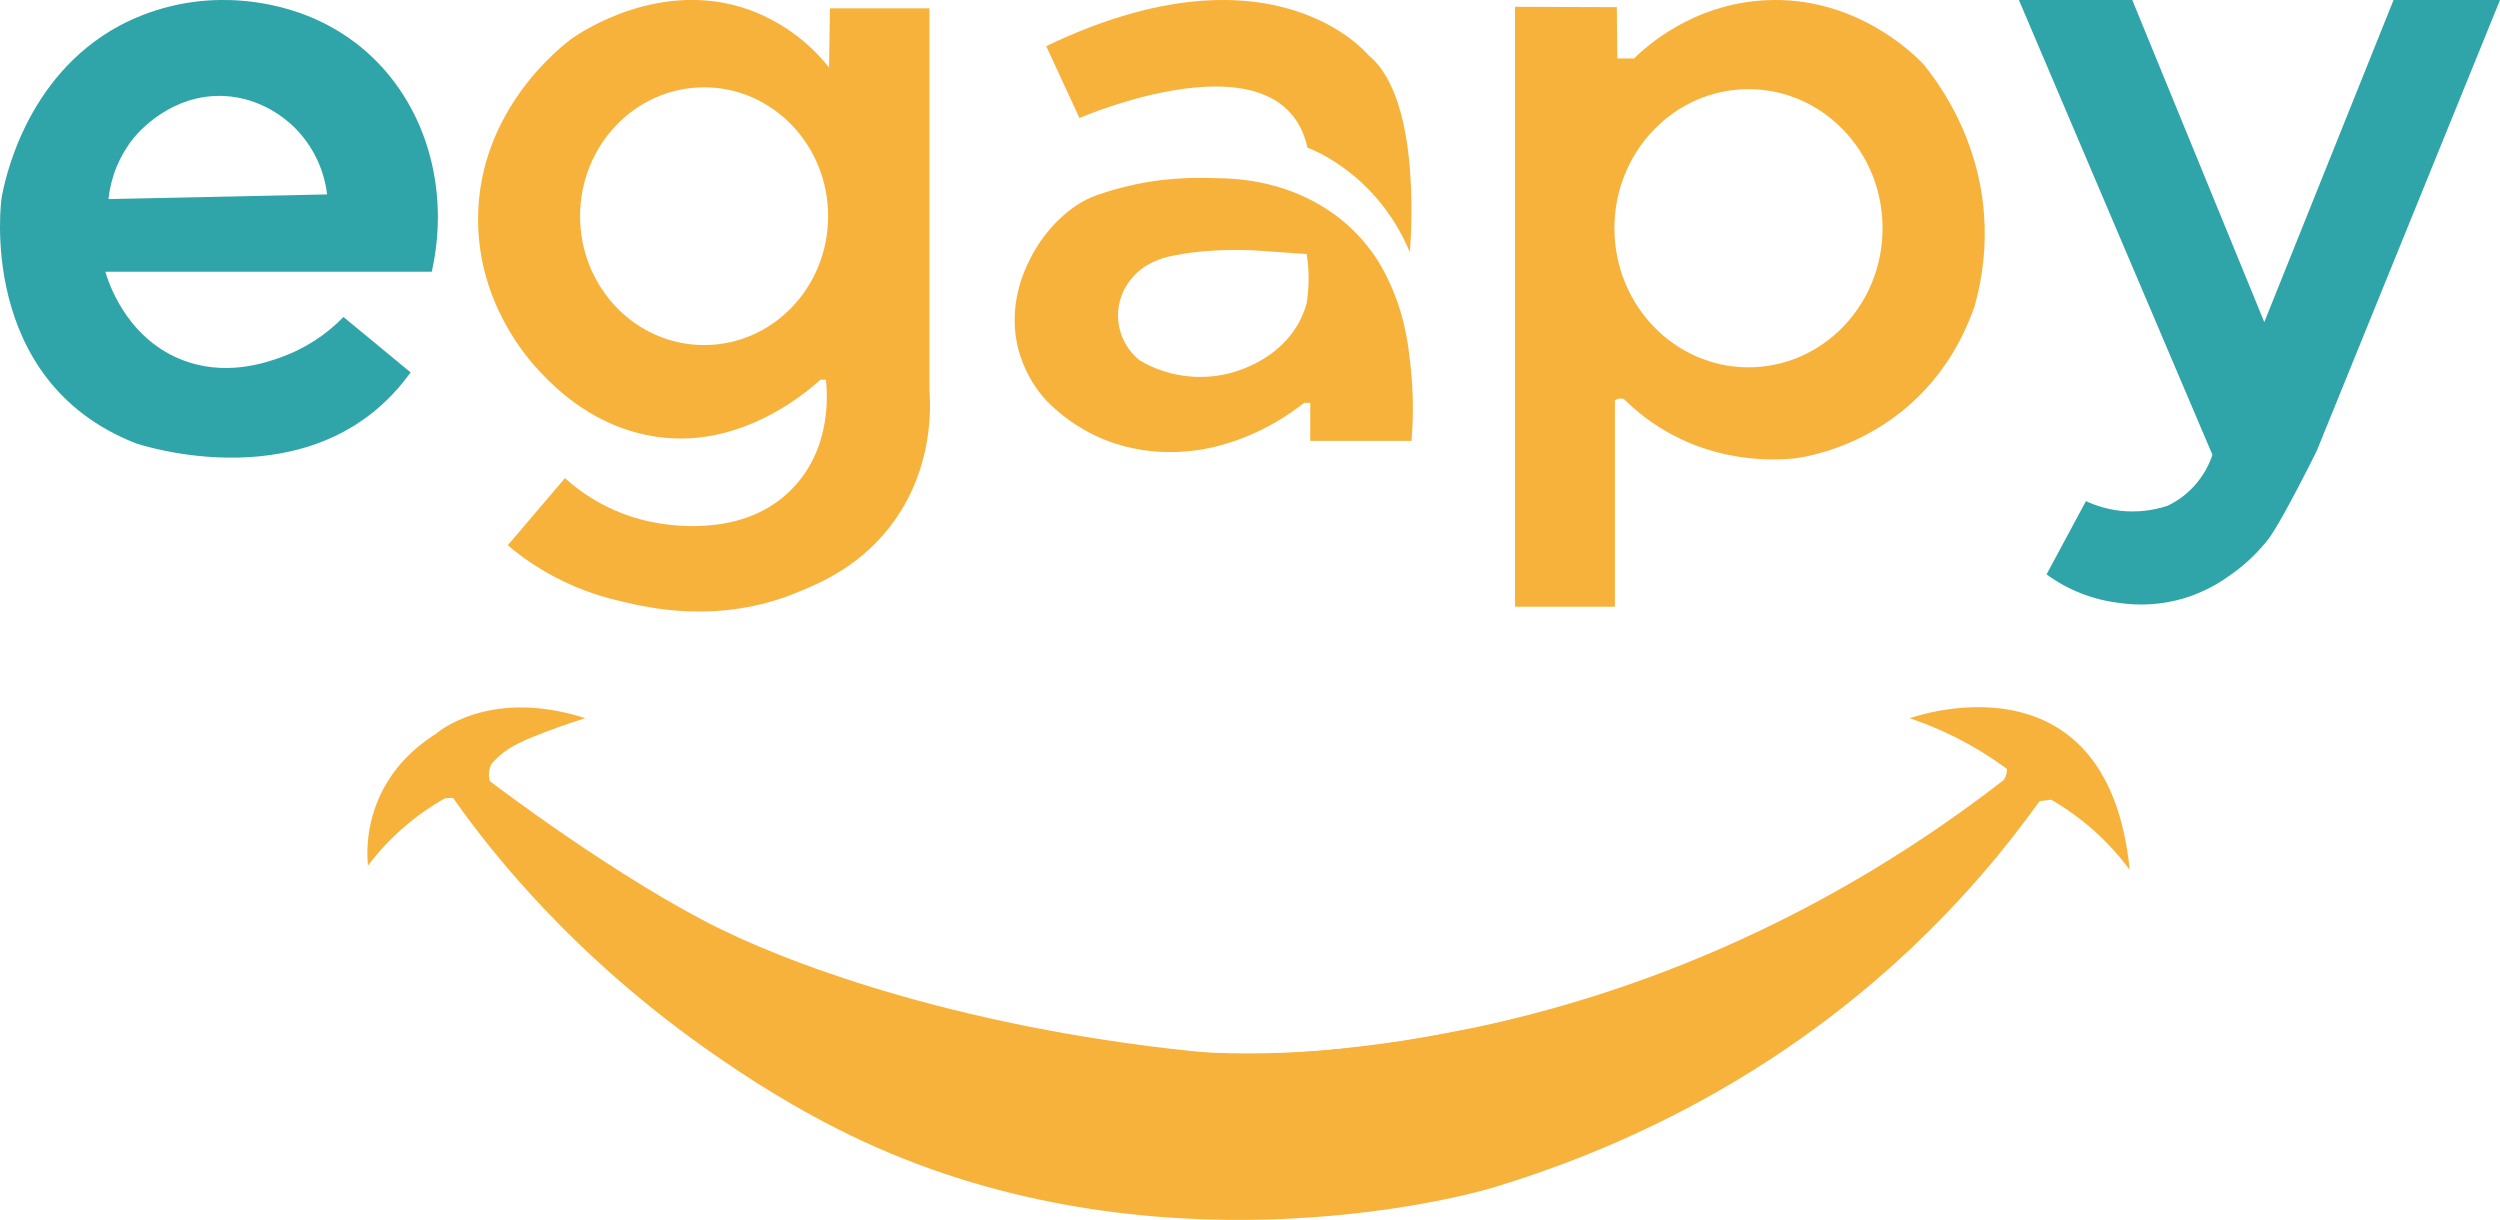
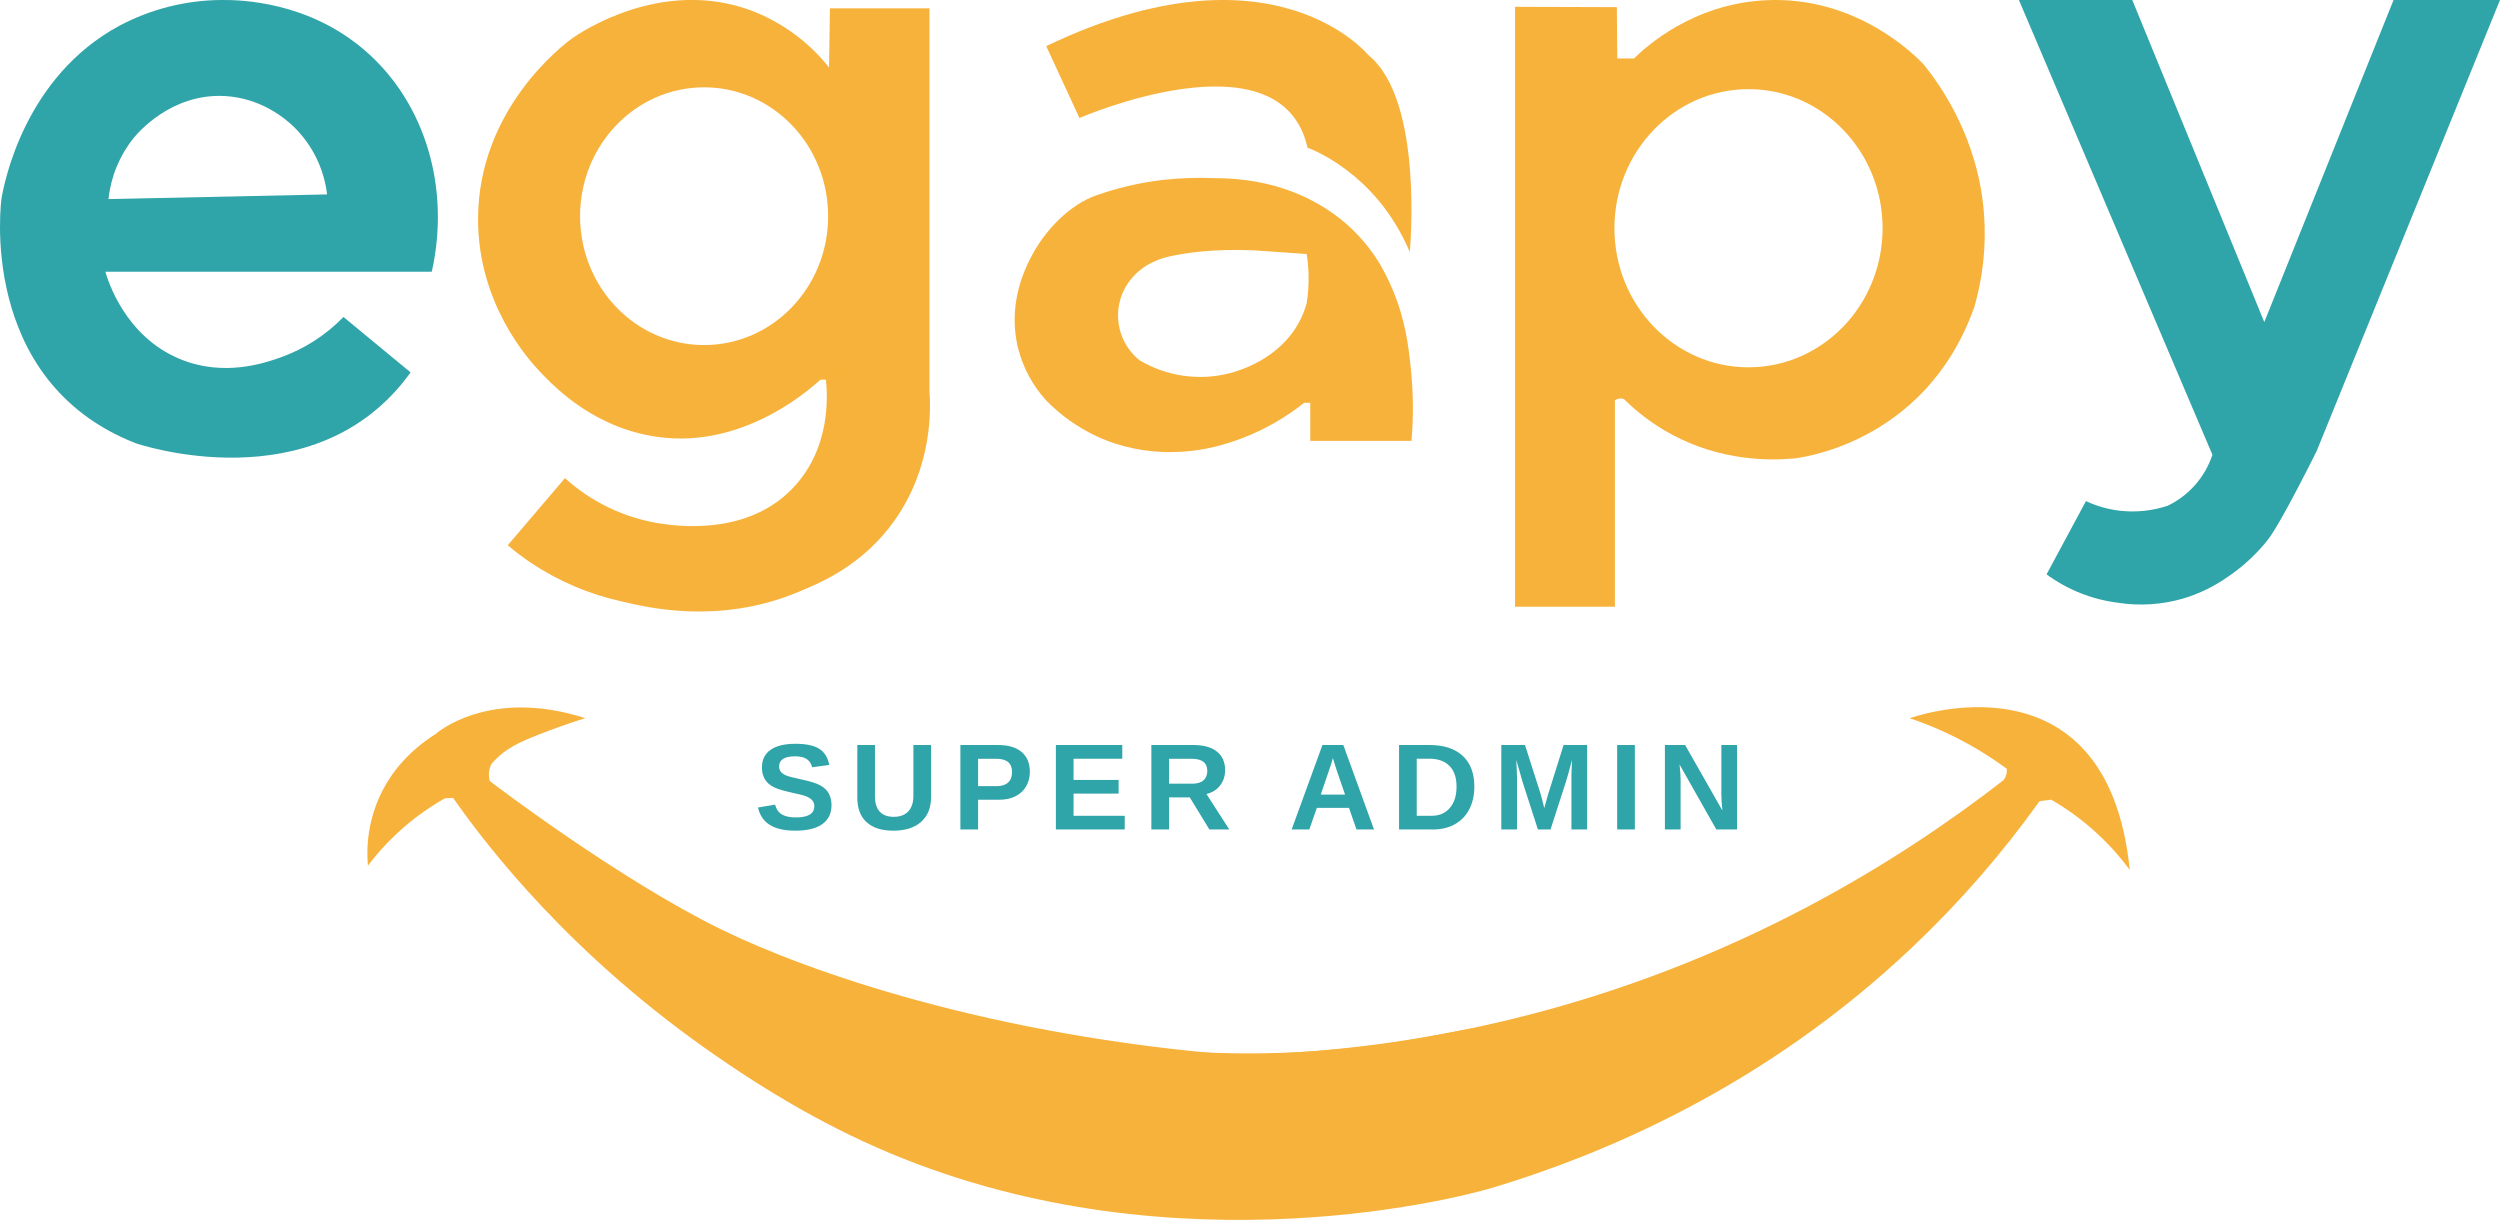
<svg xmlns="http://www.w3.org/2000/svg" viewBox="0 0 1100.1 536.81">
  <defs>
    <style>.cls-1{fill:#2fa4a9;}.cls-2{fill:#f7b23b;}.cls-3{fill:#f7b239;}</style>
  </defs>
  <g id="Layer_2" data-name="Layer 2">
    <g id="Layer_6" data-name="Layer 6">
      <path class="cls-1" d="M160.92,22.51C135.86.67,106.14-.09,97.38,0A96.88,96.88,0,0,0,52.59,11.3C10.87,33.76,1.92,80.19.67,87.26c0,0-11.33,80.25,59.09,107.8,0,0,79,27.21,120.92-31.19l-29.54-24.39a72.34,72.34,0,0,1-27.83,17.86c-6.73,2.36-24.73,8.66-44.07.67-24.33-10-31.86-34.89-32.88-38.45H190C198.23,82.88,187.28,45.5,160.92,22.51ZM47.74,87.61a51.44,51.44,0,0,1,11-26.8C60.56,58.56,75.34,41,98.92,42.26c16.43.9,27.18,10.43,30.58,13.74a49.8,49.8,0,0,1,14.43,29.55Z" />
      <path class="cls-1" d="M996.38,141.74,1053.26,0h46.84l-80.61,198.31c-1.85,3.76-4.66,9.37-8.21,16.12-9.67,18.45-12.6,22.22-14.06,24a78.62,78.62,0,0,1-16.66,15.23,68,68,0,0,1-19.81,9.7,66.28,66.28,0,0,1-28.86,1.86,67.2,67.2,0,0,1-31.32-12.47l17.33-32.24a48.34,48.34,0,0,0,15,4.24,49.09,49.09,0,0,0,21-2.21,38.27,38.27,0,0,0,19.66-22.41L888.4,0h49.88Z" />
      <path class="cls-2" d="M409,171.79V3.68H365.2l-.39,26a80.14,80.14,0,0,0-35-25.33c-38.88-13.95-73.94,9.66-78,12.49C247.6,19.92,210.57,48,210.37,96.13c-.15,37.43,22.08,62.05,27.48,67.7,6.31,6.6,24.57,25.71,54.32,28.77,40.5,4.15,71-27.58,71-27.58.68,4.72,3.72,29.19-12.69,48C330.2,236.42,297.28,231.4,290,230.29a80.81,80.81,0,0,1-41.39-19.9l-25.17,29.54a112,112,0,0,0,10.59,8,117.6,117.6,0,0,0,39.24,16.66c11.91,2.84,42.94,10.26,77.32-3.81,10.28-4.21,29.15-11.93,43.28-32.08C410.35,205.17,409.59,180.09,409,171.79Zm-99.17-19.95c-30.13,0-54.57-25.39-54.57-56.71s24.44-56.71,54.57-56.71,54.58,25.39,54.58,56.71S340,151.84,309.81,151.84Z" />
      <path class="cls-2" d="M460.38,20.3,475,51.93S563.8,13.3,575.36,65c0,0,30.11,10.34,45,45.93,0,0,6.39-66.92-18.25-86.69C602.12,24.25,560.15-27.58,460.38,20.3Z" />
      <path class="cls-2" d="M873.06,94.31c-2.48-33.31-18.94-56.5-26.6-66-3.83-4-29.65-30.22-69.55-28.2C744.75,1.74,724.19,20.66,719,25.74h-7.33l-.2-22.59L666.68,3V267h43.94V176.18a4.15,4.15,0,0,1,1.59-.73,4.22,4.22,0,0,1,2.4.16A91.07,91.07,0,0,0,735.28,191c22.07,12,43.54,11.66,53.9,10.77,0,0,57.86-5.2,79.62-66.74A116.19,116.19,0,0,0,873.06,94.31ZM769.41,161.63c-32.59,0-59-27.4-59-61.2s26.42-61.2,59-61.2,59,27.4,59,61.2S802,161.63,769.41,161.63Z" />
      <path class="cls-2" d="M365.94,159.25" />
      <path class="cls-3" d="M365.94,161.75c3.22,0,3.23-5,0-5s-3.22,5,0,5Z" />
      <path class="cls-2" d="M369.49,162" />
      <path class="cls-3" d="M369.49,164.53c3.22,0,3.22-5,0-5s-3.22,5,0,5Z" />
      <path class="cls-2" d="M369.3,162" />
      <path class="cls-3" d="M369.3,164.53c3.22,0,3.22-5,0-5s-3.22,5,0,5Z" />
      <path class="cls-2" d="M359.29,159.12" />
      <path class="cls-3" d="M359.29,161.62c3.22,0,3.23-5,0-5s-3.22,5,0,5Z" />
      <path class="cls-2" d="M363,158.62" />
      <path class="cls-3" d="M363,161.12c3.22,0,3.23-5,0-5s-3.22,5,0,5Z" />
      <path class="cls-2" d="M370.57,164.33" />
      <path class="cls-3" d="M370.57,166.83c3.22,0,3.23-5,0-5s-3.22,5,0,5Z" />
      <polygon class="cls-2" points="361.07 167.08 363.47 167.08 370.57 156.61 347.68 156.61 350.39 164.33 361.07 167.08" />
      <path class="cls-2" d="M840.34,316.05s86.94-31.72,96.83,66.75a113.1,113.1,0,0,0-34.56-30.9l-5.1.62A444.74,444.74,0,0,1,842,416.33C776.09,479,704.35,508.25,657.22,522.52c-17.93,5.43-150,38.87-277.7-20.42C349.7,488.26,325.78,472,316,465.23,251.19,420.77,214.29,372.13,200.72,353c-.58-.82-1.06-1.49-1.34-1.9-1,.09-2.08.14-3.12.16h-.41a110.55,110.55,0,0,0-33.94,29.65,60.54,60.54,0,0,1,6.58-33.37c4.44-8.46,11.64-17.22,23.24-24.57,0,0,23-20.7,65.82-6.95-7.42,2.32-14.42,4.82-21,7.42-8,3.16-13.72,5.79-19,11.28-.5.51-.9.95-1.16,1.25a9.94,9.94,0,0,0-1.2,3.86,10.92,10.92,0,0,0,0,2.18,10.25,10.25,0,0,0,.35,1.67l.86.69h0c.23.19,56.17,42.78,101.12,64.68C355.75,427.73,436,455.72,544,464.31a564,564,0,0,0,121.09-15.82c99.71-24.27,172.54-71,216.62-105.25a7.63,7.63,0,0,0,1.31-3.32,7.53,7.53,0,0,0,.06-1.61A153.23,153.23,0,0,0,867,327.9,155.37,155.37,0,0,0,840.34,316.05Z" />
      <path class="cls-2" d="M620.78,161.85c-1-9.7-2.33-21-8-34.49A100.93,100.93,0,0,0,607,115.81,75.32,75.32,0,0,0,590.76,97.1c-11.45-9.35-29.55-18.71-56.16-18.71a149.51,149.51,0,0,0-23.76.88A136,136,0,0,0,482.3,86c-11.15,3.94-22.44,14.8-29,27.9-2.54,5-10.16,20.78-5.15,39.92a53.73,53.73,0,0,0,12.14,22.31A75.76,75.76,0,0,0,482.4,191.9c22.5,10.49,43.8,6.66,51.7,4.81a101.66,101.66,0,0,0,13.17-4.14,103.19,103.19,0,0,0,26.6-15.32h2.7V194h44.55A168.26,168.26,0,0,0,620.78,161.85ZM575,133.41a40.15,40.15,0,0,1-3.4,8.45c-8.77,16.18-26.18,21.28-30.8,22.45a52.3,52.3,0,0,1-39.35-5.77,25.4,25.4,0,0,1-9-24.61c2.26-11.48,11.47-16.78,12.76-17.5a34.51,34.51,0,0,1,9.26-3.56c6.61-1.47,18.72-3.44,36.88-2.74L575,111.78a68.87,68.87,0,0,1,.82,9.27A70,70,0,0,1,575,133.41Z" />
      <path class="cls-2" d="M457.82,452.72s75.21,22.67,176.31,2.39-39,34.35-39,34.35L482,485.33l-24.13-6.28-19.29-14Z" />
+       <text x="550" y="365" text-anchor="middle" class="cls-1" font-family="Poppins, Montserrat, Arial, sans-serif" font-weight="700" font-size="54" letter-spacing="6">SUPER ADMIN</text>
    </g>
  </g>
</svg>
